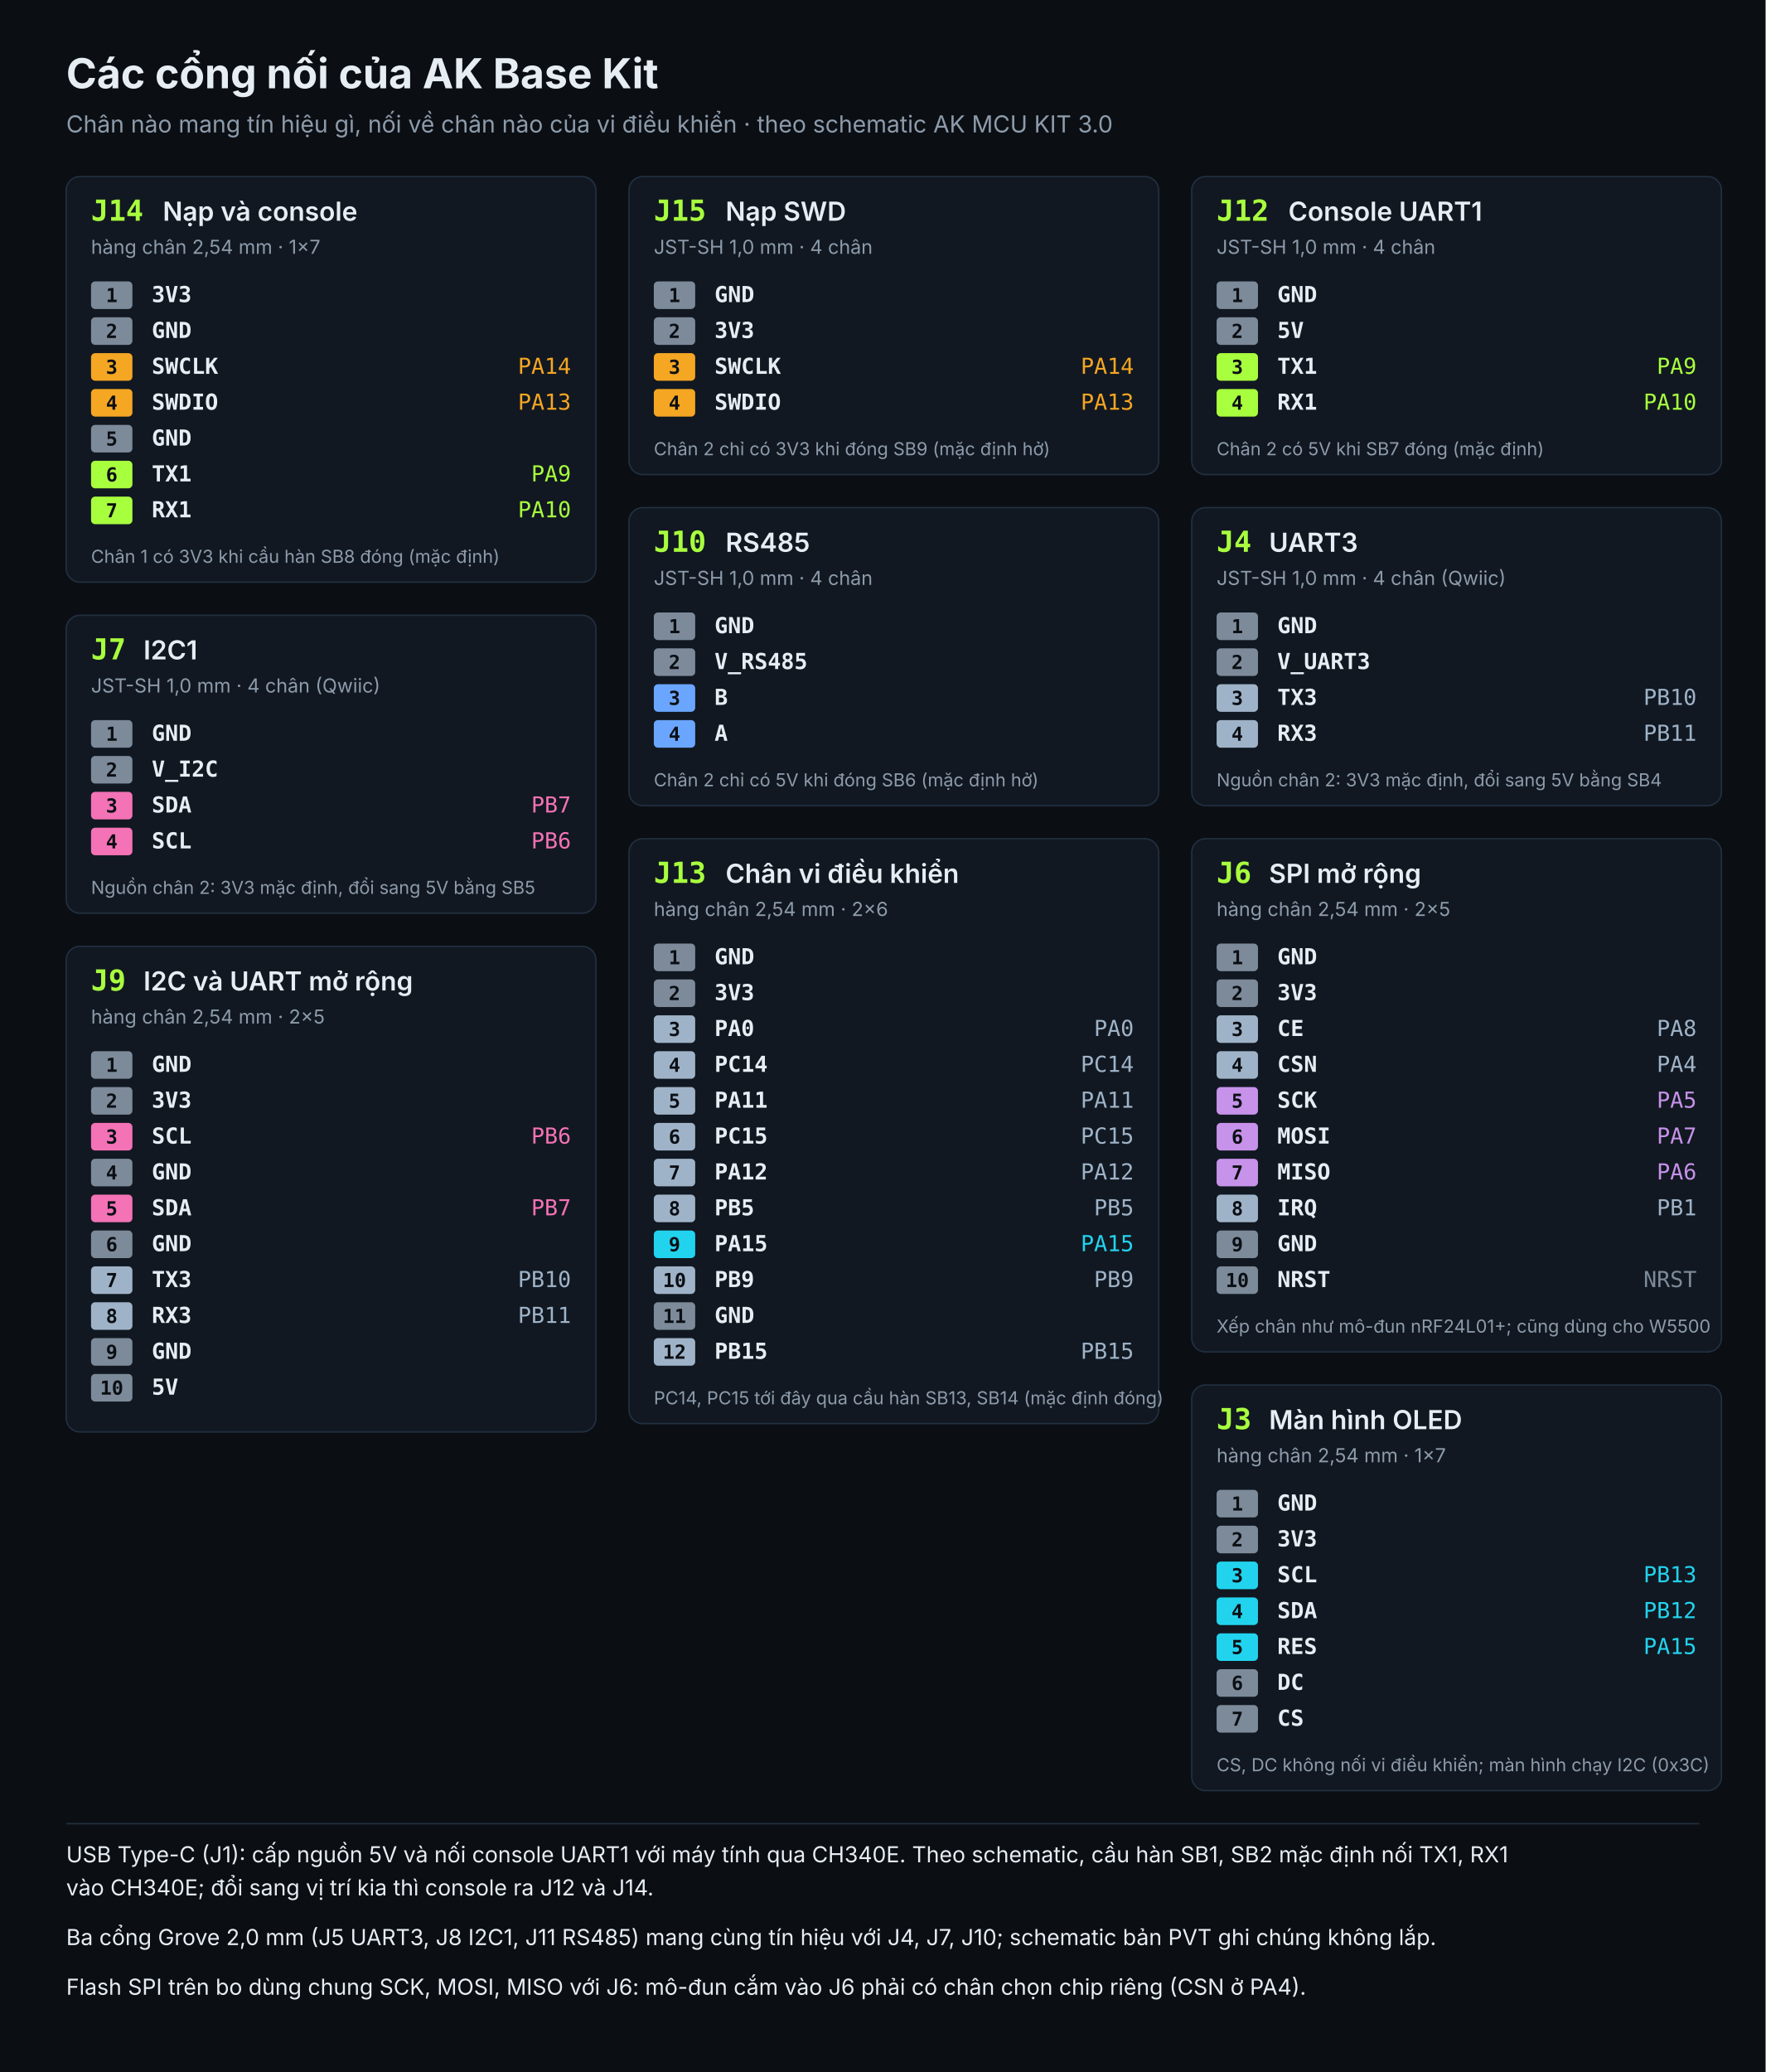
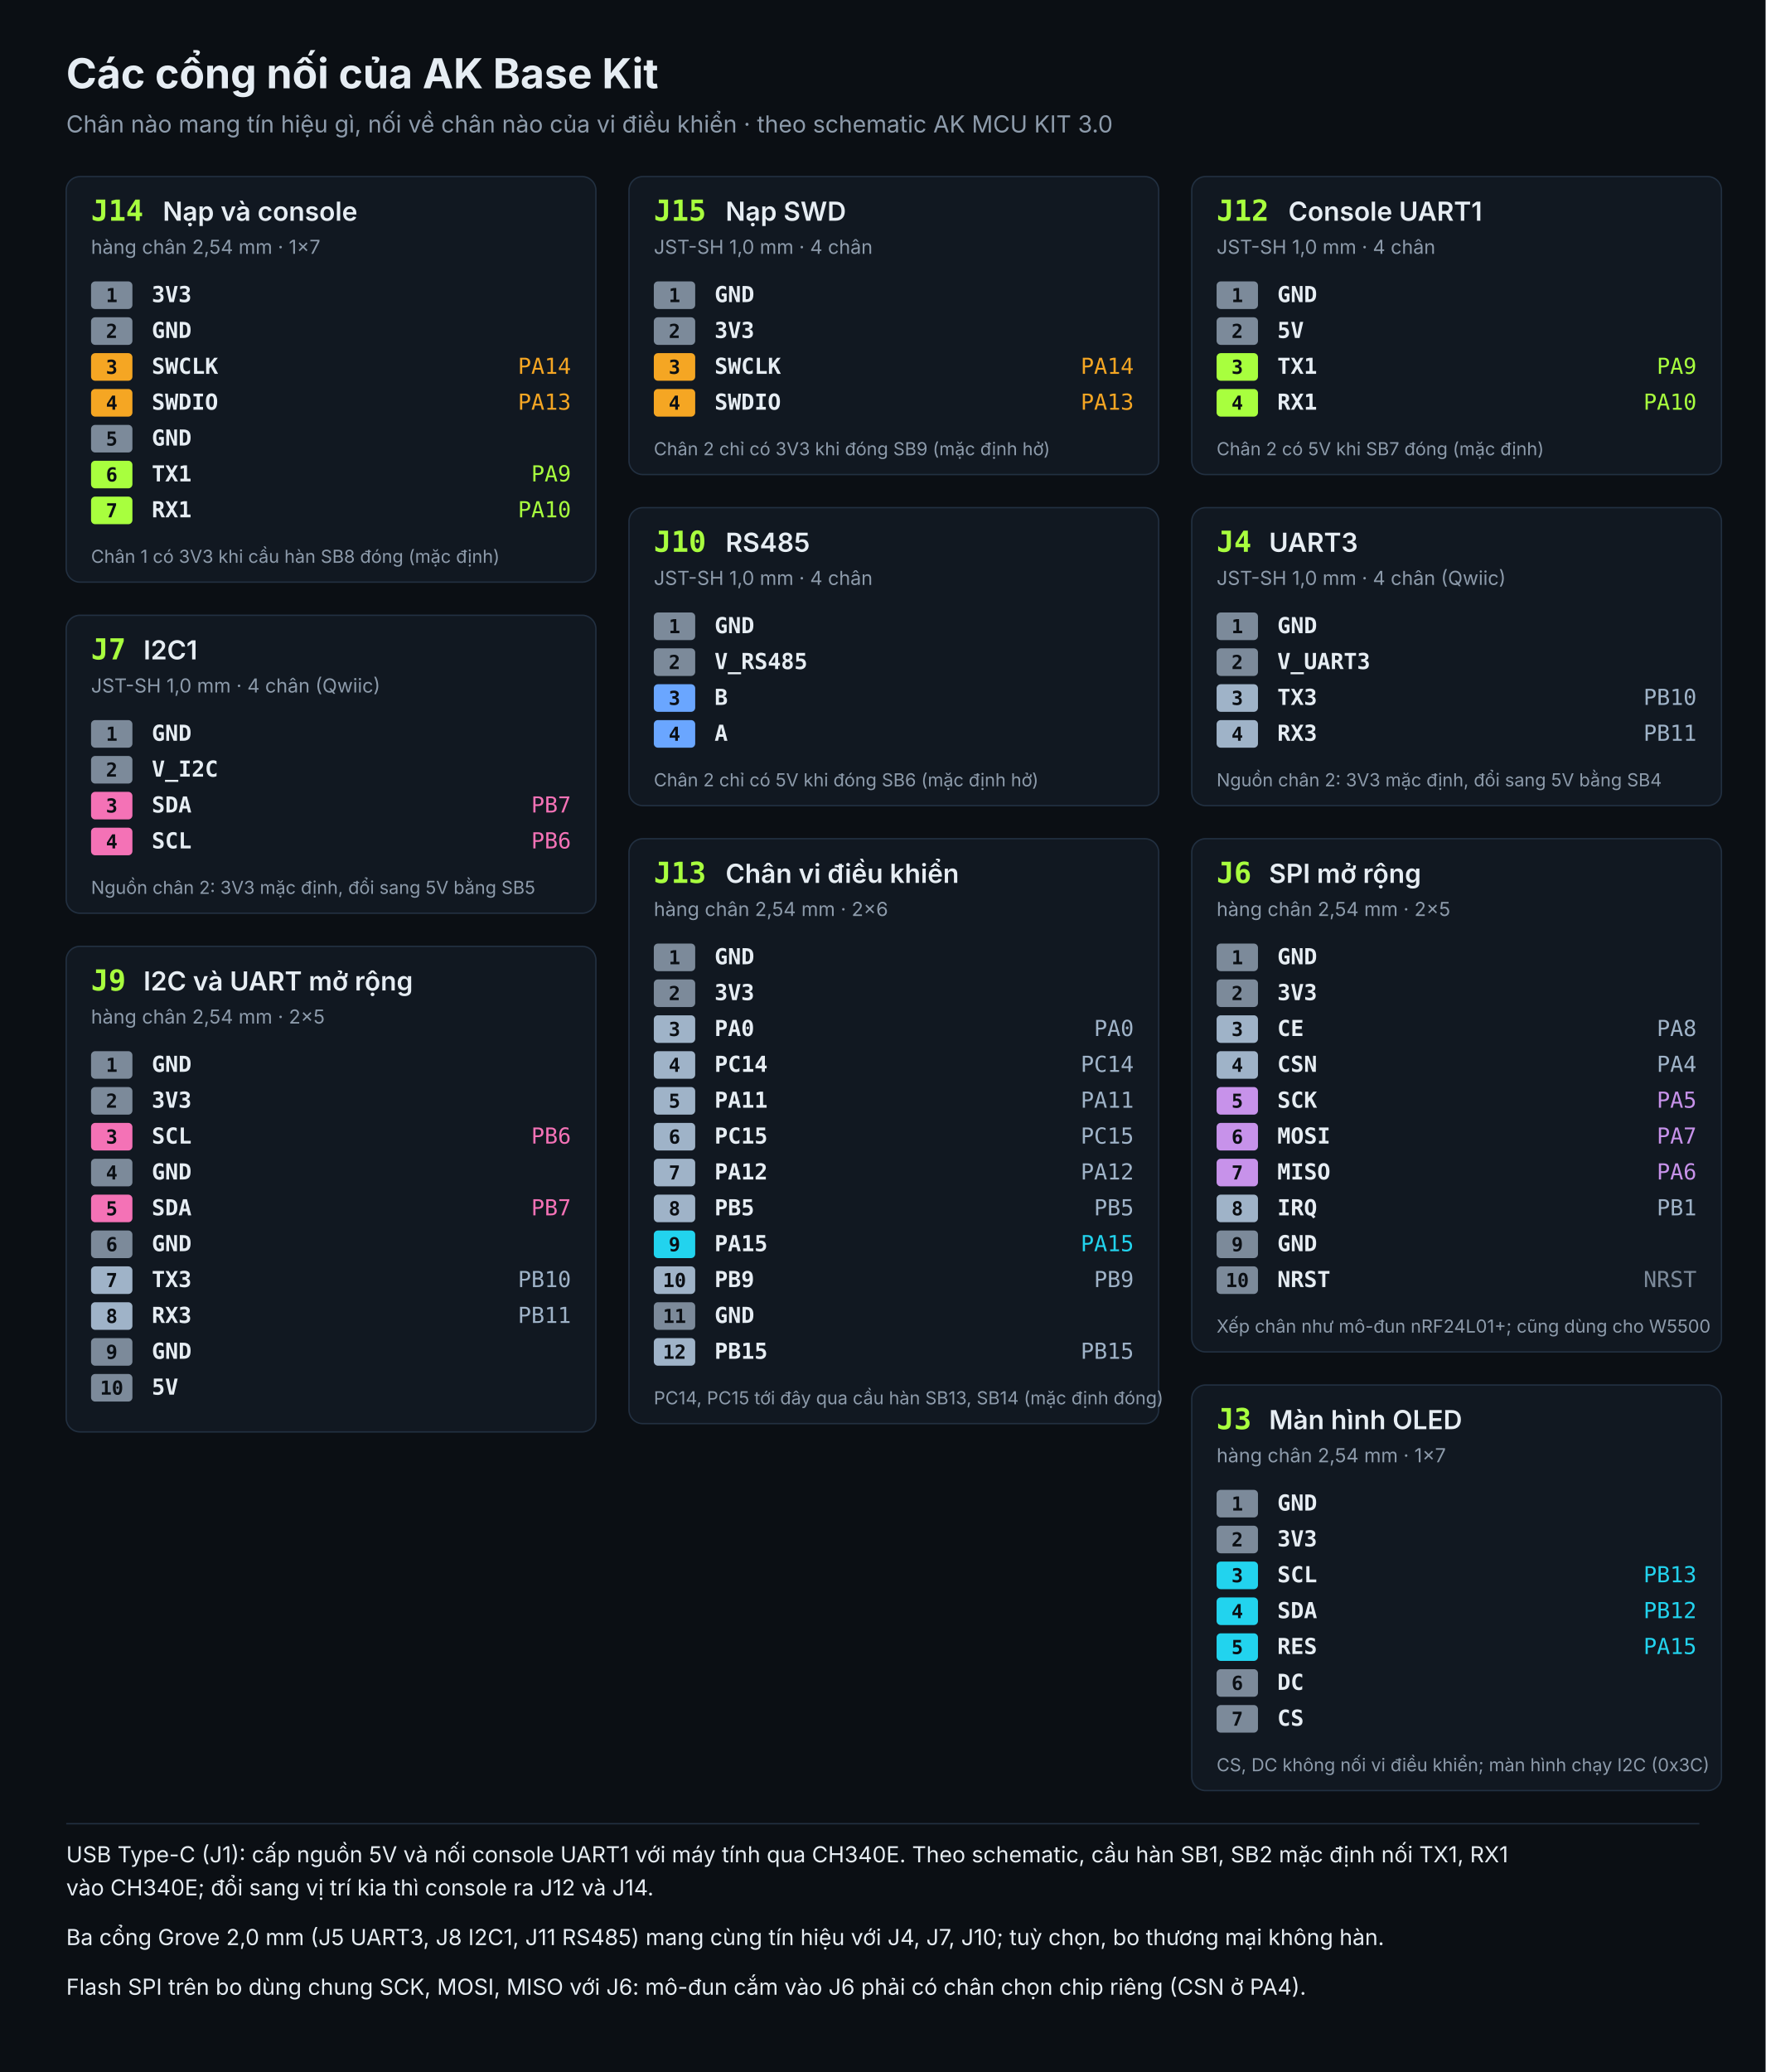
<svg xmlns="http://www.w3.org/2000/svg" viewBox="0 0 1280 1502" width="1280" height="1502" role="img" aria-labelledby="t d">
  <rect width="1280" height="1502" fill="#0b0f14" />
  <text x="48" y="64" fill="#e6edf3" font-family="system-ui, -apple-system, 'Segoe UI', sans-serif" font-size="30" font-weight="700">Các cổng nối của AK Base Kit</text>
  <text x="48" y="96" fill="#8d9bab" font-family="system-ui, -apple-system, 'Segoe UI', sans-serif" font-size="17">Chân nào mang tín hiệu gì, nối về chân nào của vi điều khiển · theo schematic AK MCU KIT 3.0</text>
  <rect x="48" y="128" width="384" height="294" rx="10" fill="#111821" stroke="#223041" />
  <text x="66" y="160" fill="#a8ff3e" font-family="ui-monospace, 'Cascadia Mono', Consolas, Menlo, monospace" font-size="21" font-weight="700">J14</text>
  <text x="118" y="160" fill="#e6edf3" font-family="system-ui, -apple-system, 'Segoe UI', sans-serif" font-size="19" font-weight="600">Nạp và console</text>
  <text x="66" y="184" fill="#8d9bab" font-family="system-ui, -apple-system, 'Segoe UI', sans-serif" font-size="14">hàng chân 2,54 mm · 1×7</text>
  <rect x="66" y="204" width="30" height="20" rx="3" fill="#7c8a9a" />
  <text x="81" y="219" text-anchor="middle" fill="#0b0f14" font-family="ui-monospace, 'Cascadia Mono', Consolas, Menlo, monospace" font-size="14" font-weight="700">1</text>
  <text x="110" y="219" fill="#e6edf3" font-family="ui-monospace, 'Cascadia Mono', Consolas, Menlo, monospace" font-size="16" font-weight="700">3V3</text>
  <rect x="66" y="230" width="30" height="20" rx="3" fill="#7c8a9a" />
  <text x="81" y="245" text-anchor="middle" fill="#0b0f14" font-family="ui-monospace, 'Cascadia Mono', Consolas, Menlo, monospace" font-size="14" font-weight="700">2</text>
  <text x="110" y="245" fill="#e6edf3" font-family="ui-monospace, 'Cascadia Mono', Consolas, Menlo, monospace" font-size="16" font-weight="700">GND</text>
  <rect x="66" y="256" width="30" height="20" rx="3" fill="#f5a623" />
  <text x="81" y="271" text-anchor="middle" fill="#0b0f14" font-family="ui-monospace, 'Cascadia Mono', Consolas, Menlo, monospace" font-size="14" font-weight="700">3</text>
  <text x="110" y="271" fill="#e6edf3" font-family="ui-monospace, 'Cascadia Mono', Consolas, Menlo, monospace" font-size="16" font-weight="700">SWCLK</text>
  <text x="414" y="271" text-anchor="end" fill="#f5a623" font-family="ui-monospace, 'Cascadia Mono', Consolas, Menlo, monospace" font-size="16">PA14</text>
  <rect x="66" y="282" width="30" height="20" rx="3" fill="#f5a623" />
  <text x="81" y="297" text-anchor="middle" fill="#0b0f14" font-family="ui-monospace, 'Cascadia Mono', Consolas, Menlo, monospace" font-size="14" font-weight="700">4</text>
  <text x="110" y="297" fill="#e6edf3" font-family="ui-monospace, 'Cascadia Mono', Consolas, Menlo, monospace" font-size="16" font-weight="700">SWDIO</text>
  <text x="414" y="297" text-anchor="end" fill="#f5a623" font-family="ui-monospace, 'Cascadia Mono', Consolas, Menlo, monospace" font-size="16">PA13</text>
  <rect x="66" y="308" width="30" height="20" rx="3" fill="#7c8a9a" />
  <text x="81" y="323" text-anchor="middle" fill="#0b0f14" font-family="ui-monospace, 'Cascadia Mono', Consolas, Menlo, monospace" font-size="14" font-weight="700">5</text>
  <text x="110" y="323" fill="#e6edf3" font-family="ui-monospace, 'Cascadia Mono', Consolas, Menlo, monospace" font-size="16" font-weight="700">GND</text>
  <rect x="66" y="334" width="30" height="20" rx="3" fill="#a8ff3e" />
  <text x="81" y="349" text-anchor="middle" fill="#0b0f14" font-family="ui-monospace, 'Cascadia Mono', Consolas, Menlo, monospace" font-size="14" font-weight="700">6</text>
  <text x="110" y="349" fill="#e6edf3" font-family="ui-monospace, 'Cascadia Mono', Consolas, Menlo, monospace" font-size="16" font-weight="700">TX1</text>
  <text x="414" y="349" text-anchor="end" fill="#a8ff3e" font-family="ui-monospace, 'Cascadia Mono', Consolas, Menlo, monospace" font-size="16">PA9</text>
  <rect x="66" y="360" width="30" height="20" rx="3" fill="#a8ff3e" />
  <text x="81" y="375" text-anchor="middle" fill="#0b0f14" font-family="ui-monospace, 'Cascadia Mono', Consolas, Menlo, monospace" font-size="14" font-weight="700">7</text>
  <text x="110" y="375" fill="#e6edf3" font-family="ui-monospace, 'Cascadia Mono', Consolas, Menlo, monospace" font-size="16" font-weight="700">RX1</text>
  <text x="414" y="375" text-anchor="end" fill="#a8ff3e" font-family="ui-monospace, 'Cascadia Mono', Consolas, Menlo, monospace" font-size="16">PA10</text>
  <text x="66" y="408" fill="#8d9bab" font-family="system-ui, -apple-system, 'Segoe UI', sans-serif" font-size="13">Chân 1 có 3V3 khi cầu hàn SB8 đóng (mặc định)</text>
  <rect x="456" y="128" width="384" height="216" rx="10" fill="#111821" stroke="#223041" />
  <text x="474" y="160" fill="#a8ff3e" font-family="ui-monospace, 'Cascadia Mono', Consolas, Menlo, monospace" font-size="21" font-weight="700">J15</text>
  <text x="526" y="160" fill="#e6edf3" font-family="system-ui, -apple-system, 'Segoe UI', sans-serif" font-size="19" font-weight="600">Nạp SWD</text>
  <text x="474" y="184" fill="#8d9bab" font-family="system-ui, -apple-system, 'Segoe UI', sans-serif" font-size="14">JST-SH 1,0 mm · 4 chân</text>
  <rect x="474" y="204" width="30" height="20" rx="3" fill="#7c8a9a" />
  <text x="489" y="219" text-anchor="middle" fill="#0b0f14" font-family="ui-monospace, 'Cascadia Mono', Consolas, Menlo, monospace" font-size="14" font-weight="700">1</text>
  <text x="518" y="219" fill="#e6edf3" font-family="ui-monospace, 'Cascadia Mono', Consolas, Menlo, monospace" font-size="16" font-weight="700">GND</text>
  <rect x="474" y="230" width="30" height="20" rx="3" fill="#7c8a9a" />
  <text x="489" y="245" text-anchor="middle" fill="#0b0f14" font-family="ui-monospace, 'Cascadia Mono', Consolas, Menlo, monospace" font-size="14" font-weight="700">2</text>
  <text x="518" y="245" fill="#e6edf3" font-family="ui-monospace, 'Cascadia Mono', Consolas, Menlo, monospace" font-size="16" font-weight="700">3V3</text>
  <rect x="474" y="256" width="30" height="20" rx="3" fill="#f5a623" />
  <text x="489" y="271" text-anchor="middle" fill="#0b0f14" font-family="ui-monospace, 'Cascadia Mono', Consolas, Menlo, monospace" font-size="14" font-weight="700">3</text>
  <text x="518" y="271" fill="#e6edf3" font-family="ui-monospace, 'Cascadia Mono', Consolas, Menlo, monospace" font-size="16" font-weight="700">SWCLK</text>
  <text x="822" y="271" text-anchor="end" fill="#f5a623" font-family="ui-monospace, 'Cascadia Mono', Consolas, Menlo, monospace" font-size="16">PA14</text>
  <rect x="474" y="282" width="30" height="20" rx="3" fill="#f5a623" />
  <text x="489" y="297" text-anchor="middle" fill="#0b0f14" font-family="ui-monospace, 'Cascadia Mono', Consolas, Menlo, monospace" font-size="14" font-weight="700">4</text>
  <text x="518" y="297" fill="#e6edf3" font-family="ui-monospace, 'Cascadia Mono', Consolas, Menlo, monospace" font-size="16" font-weight="700">SWDIO</text>
  <text x="822" y="297" text-anchor="end" fill="#f5a623" font-family="ui-monospace, 'Cascadia Mono', Consolas, Menlo, monospace" font-size="16">PA13</text>
  <text x="474" y="330" fill="#8d9bab" font-family="system-ui, -apple-system, 'Segoe UI', sans-serif" font-size="13">Chân 2 chỉ có 3V3 khi đóng SB9 (mặc định hở)</text>
  <rect x="864" y="128" width="384" height="216" rx="10" fill="#111821" stroke="#223041" />
  <text x="882" y="160" fill="#a8ff3e" font-family="ui-monospace, 'Cascadia Mono', Consolas, Menlo, monospace" font-size="21" font-weight="700">J12</text>
  <text x="934" y="160" fill="#e6edf3" font-family="system-ui, -apple-system, 'Segoe UI', sans-serif" font-size="19" font-weight="600">Console UART1</text>
  <text x="882" y="184" fill="#8d9bab" font-family="system-ui, -apple-system, 'Segoe UI', sans-serif" font-size="14">JST-SH 1,0 mm · 4 chân</text>
  <rect x="882" y="204" width="30" height="20" rx="3" fill="#7c8a9a" />
  <text x="897" y="219" text-anchor="middle" fill="#0b0f14" font-family="ui-monospace, 'Cascadia Mono', Consolas, Menlo, monospace" font-size="14" font-weight="700">1</text>
  <text x="926" y="219" fill="#e6edf3" font-family="ui-monospace, 'Cascadia Mono', Consolas, Menlo, monospace" font-size="16" font-weight="700">GND</text>
  <rect x="882" y="230" width="30" height="20" rx="3" fill="#7c8a9a" />
  <text x="897" y="245" text-anchor="middle" fill="#0b0f14" font-family="ui-monospace, 'Cascadia Mono', Consolas, Menlo, monospace" font-size="14" font-weight="700">2</text>
  <text x="926" y="245" fill="#e6edf3" font-family="ui-monospace, 'Cascadia Mono', Consolas, Menlo, monospace" font-size="16" font-weight="700">5V</text>
  <rect x="882" y="256" width="30" height="20" rx="3" fill="#a8ff3e" />
  <text x="897" y="271" text-anchor="middle" fill="#0b0f14" font-family="ui-monospace, 'Cascadia Mono', Consolas, Menlo, monospace" font-size="14" font-weight="700">3</text>
  <text x="926" y="271" fill="#e6edf3" font-family="ui-monospace, 'Cascadia Mono', Consolas, Menlo, monospace" font-size="16" font-weight="700">TX1</text>
  <text x="1230" y="271" text-anchor="end" fill="#a8ff3e" font-family="ui-monospace, 'Cascadia Mono', Consolas, Menlo, monospace" font-size="16">PA9</text>
  <rect x="882" y="282" width="30" height="20" rx="3" fill="#a8ff3e" />
  <text x="897" y="297" text-anchor="middle" fill="#0b0f14" font-family="ui-monospace, 'Cascadia Mono', Consolas, Menlo, monospace" font-size="14" font-weight="700">4</text>
  <text x="926" y="297" fill="#e6edf3" font-family="ui-monospace, 'Cascadia Mono', Consolas, Menlo, monospace" font-size="16" font-weight="700">RX1</text>
  <text x="1230" y="297" text-anchor="end" fill="#a8ff3e" font-family="ui-monospace, 'Cascadia Mono', Consolas, Menlo, monospace" font-size="16">PA10</text>
  <text x="882" y="330" fill="#8d9bab" font-family="system-ui, -apple-system, 'Segoe UI', sans-serif" font-size="13">Chân 2 có 5V khi SB7 đóng (mặc định)</text>
  <rect x="456" y="368" width="384" height="216" rx="10" fill="#111821" stroke="#223041" />
  <text x="474" y="400" fill="#a8ff3e" font-family="ui-monospace, 'Cascadia Mono', Consolas, Menlo, monospace" font-size="21" font-weight="700">J10</text>
  <text x="526" y="400" fill="#e6edf3" font-family="system-ui, -apple-system, 'Segoe UI', sans-serif" font-size="19" font-weight="600">RS485</text>
  <text x="474" y="424" fill="#8d9bab" font-family="system-ui, -apple-system, 'Segoe UI', sans-serif" font-size="14">JST-SH 1,0 mm · 4 chân</text>
  <rect x="474" y="444" width="30" height="20" rx="3" fill="#7c8a9a" />
  <text x="489" y="459" text-anchor="middle" fill="#0b0f14" font-family="ui-monospace, 'Cascadia Mono', Consolas, Menlo, monospace" font-size="14" font-weight="700">1</text>
  <text x="518" y="459" fill="#e6edf3" font-family="ui-monospace, 'Cascadia Mono', Consolas, Menlo, monospace" font-size="16" font-weight="700">GND</text>
  <rect x="474" y="470" width="30" height="20" rx="3" fill="#7c8a9a" />
  <text x="489" y="485" text-anchor="middle" fill="#0b0f14" font-family="ui-monospace, 'Cascadia Mono', Consolas, Menlo, monospace" font-size="14" font-weight="700">2</text>
  <text x="518" y="485" fill="#e6edf3" font-family="ui-monospace, 'Cascadia Mono', Consolas, Menlo, monospace" font-size="16" font-weight="700">V_RS485</text>
  <rect x="474" y="496" width="30" height="20" rx="3" fill="#6aa6ff" />
  <text x="489" y="511" text-anchor="middle" fill="#0b0f14" font-family="ui-monospace, 'Cascadia Mono', Consolas, Menlo, monospace" font-size="14" font-weight="700">3</text>
  <text x="518" y="511" fill="#e6edf3" font-family="ui-monospace, 'Cascadia Mono', Consolas, Menlo, monospace" font-size="16" font-weight="700">B</text>
  <rect x="474" y="522" width="30" height="20" rx="3" fill="#6aa6ff" />
  <text x="489" y="537" text-anchor="middle" fill="#0b0f14" font-family="ui-monospace, 'Cascadia Mono', Consolas, Menlo, monospace" font-size="14" font-weight="700">4</text>
  <text x="518" y="537" fill="#e6edf3" font-family="ui-monospace, 'Cascadia Mono', Consolas, Menlo, monospace" font-size="16" font-weight="700">A</text>
  <text x="474" y="570" fill="#8d9bab" font-family="system-ui, -apple-system, 'Segoe UI', sans-serif" font-size="13">Chân 2 chỉ có 5V khi đóng SB6 (mặc định hở)</text>
  <rect x="864" y="368" width="384" height="216" rx="10" fill="#111821" stroke="#223041" />
  <text x="882" y="400" fill="#a8ff3e" font-family="ui-monospace, 'Cascadia Mono', Consolas, Menlo, monospace" font-size="21" font-weight="700">J4</text>
  <text x="920" y="400" fill="#e6edf3" font-family="system-ui, -apple-system, 'Segoe UI', sans-serif" font-size="19" font-weight="600">UART3</text>
  <text x="882" y="424" fill="#8d9bab" font-family="system-ui, -apple-system, 'Segoe UI', sans-serif" font-size="14">JST-SH 1,0 mm · 4 chân (Qwiic)</text>
  <rect x="882" y="444" width="30" height="20" rx="3" fill="#7c8a9a" />
  <text x="897" y="459" text-anchor="middle" fill="#0b0f14" font-family="ui-monospace, 'Cascadia Mono', Consolas, Menlo, monospace" font-size="14" font-weight="700">1</text>
  <text x="926" y="459" fill="#e6edf3" font-family="ui-monospace, 'Cascadia Mono', Consolas, Menlo, monospace" font-size="16" font-weight="700">GND</text>
  <rect x="882" y="470" width="30" height="20" rx="3" fill="#7c8a9a" />
  <text x="897" y="485" text-anchor="middle" fill="#0b0f14" font-family="ui-monospace, 'Cascadia Mono', Consolas, Menlo, monospace" font-size="14" font-weight="700">2</text>
  <text x="926" y="485" fill="#e6edf3" font-family="ui-monospace, 'Cascadia Mono', Consolas, Menlo, monospace" font-size="16" font-weight="700">V_UART3</text>
  <rect x="882" y="496" width="30" height="20" rx="3" fill="#9fb3c8" />
  <text x="897" y="511" text-anchor="middle" fill="#0b0f14" font-family="ui-monospace, 'Cascadia Mono', Consolas, Menlo, monospace" font-size="14" font-weight="700">3</text>
  <text x="926" y="511" fill="#e6edf3" font-family="ui-monospace, 'Cascadia Mono', Consolas, Menlo, monospace" font-size="16" font-weight="700">TX3</text>
  <text x="1230" y="511" text-anchor="end" fill="#9fb3c8" font-family="ui-monospace, 'Cascadia Mono', Consolas, Menlo, monospace" font-size="16">PB10</text>
  <rect x="882" y="522" width="30" height="20" rx="3" fill="#9fb3c8" />
  <text x="897" y="537" text-anchor="middle" fill="#0b0f14" font-family="ui-monospace, 'Cascadia Mono', Consolas, Menlo, monospace" font-size="14" font-weight="700">4</text>
  <text x="926" y="537" fill="#e6edf3" font-family="ui-monospace, 'Cascadia Mono', Consolas, Menlo, monospace" font-size="16" font-weight="700">RX3</text>
  <text x="1230" y="537" text-anchor="end" fill="#9fb3c8" font-family="ui-monospace, 'Cascadia Mono', Consolas, Menlo, monospace" font-size="16">PB11</text>
  <text x="882" y="570" fill="#8d9bab" font-family="system-ui, -apple-system, 'Segoe UI', sans-serif" font-size="13">Nguồn chân 2: 3V3 mặc định, đổi sang 5V bằng SB4</text>
  <rect x="48" y="446" width="384" height="216" rx="10" fill="#111821" stroke="#223041" />
  <text x="66" y="478" fill="#a8ff3e" font-family="ui-monospace, 'Cascadia Mono', Consolas, Menlo, monospace" font-size="21" font-weight="700">J7</text>
  <text x="104" y="478" fill="#e6edf3" font-family="system-ui, -apple-system, 'Segoe UI', sans-serif" font-size="19" font-weight="600">I2C1</text>
  <text x="66" y="502" fill="#8d9bab" font-family="system-ui, -apple-system, 'Segoe UI', sans-serif" font-size="14">JST-SH 1,0 mm · 4 chân (Qwiic)</text>
  <rect x="66" y="522" width="30" height="20" rx="3" fill="#7c8a9a" />
  <text x="81" y="537" text-anchor="middle" fill="#0b0f14" font-family="ui-monospace, 'Cascadia Mono', Consolas, Menlo, monospace" font-size="14" font-weight="700">1</text>
  <text x="110" y="537" fill="#e6edf3" font-family="ui-monospace, 'Cascadia Mono', Consolas, Menlo, monospace" font-size="16" font-weight="700">GND</text>
  <rect x="66" y="548" width="30" height="20" rx="3" fill="#7c8a9a" />
  <text x="81" y="563" text-anchor="middle" fill="#0b0f14" font-family="ui-monospace, 'Cascadia Mono', Consolas, Menlo, monospace" font-size="14" font-weight="700">2</text>
  <text x="110" y="563" fill="#e6edf3" font-family="ui-monospace, 'Cascadia Mono', Consolas, Menlo, monospace" font-size="16" font-weight="700">V_I2C</text>
  <rect x="66" y="574" width="30" height="20" rx="3" fill="#f472b6" />
  <text x="81" y="589" text-anchor="middle" fill="#0b0f14" font-family="ui-monospace, 'Cascadia Mono', Consolas, Menlo, monospace" font-size="14" font-weight="700">3</text>
  <text x="110" y="589" fill="#e6edf3" font-family="ui-monospace, 'Cascadia Mono', Consolas, Menlo, monospace" font-size="16" font-weight="700">SDA</text>
  <text x="414" y="589" text-anchor="end" fill="#f472b6" font-family="ui-monospace, 'Cascadia Mono', Consolas, Menlo, monospace" font-size="16">PB7</text>
  <rect x="66" y="600" width="30" height="20" rx="3" fill="#f472b6" />
  <text x="81" y="615" text-anchor="middle" fill="#0b0f14" font-family="ui-monospace, 'Cascadia Mono', Consolas, Menlo, monospace" font-size="14" font-weight="700">4</text>
  <text x="110" y="615" fill="#e6edf3" font-family="ui-monospace, 'Cascadia Mono', Consolas, Menlo, monospace" font-size="16" font-weight="700">SCL</text>
  <text x="414" y="615" text-anchor="end" fill="#f472b6" font-family="ui-monospace, 'Cascadia Mono', Consolas, Menlo, monospace" font-size="16">PB6</text>
  <text x="66" y="648" fill="#8d9bab" font-family="system-ui, -apple-system, 'Segoe UI', sans-serif" font-size="13">Nguồn chân 2: 3V3 mặc định, đổi sang 5V bằng SB5</text>
  <rect x="456" y="608" width="384" height="424" rx="10" fill="#111821" stroke="#223041" />
  <text x="474" y="640" fill="#a8ff3e" font-family="ui-monospace, 'Cascadia Mono', Consolas, Menlo, monospace" font-size="21" font-weight="700">J13</text>
  <text x="526" y="640" fill="#e6edf3" font-family="system-ui, -apple-system, 'Segoe UI', sans-serif" font-size="19" font-weight="600">Chân vi điều khiển</text>
  <text x="474" y="664" fill="#8d9bab" font-family="system-ui, -apple-system, 'Segoe UI', sans-serif" font-size="14">hàng chân 2,54 mm · 2×6</text>
  <rect x="474" y="684" width="30" height="20" rx="3" fill="#7c8a9a" />
  <text x="489" y="699" text-anchor="middle" fill="#0b0f14" font-family="ui-monospace, 'Cascadia Mono', Consolas, Menlo, monospace" font-size="14" font-weight="700">1</text>
  <text x="518" y="699" fill="#e6edf3" font-family="ui-monospace, 'Cascadia Mono', Consolas, Menlo, monospace" font-size="16" font-weight="700">GND</text>
  <rect x="474" y="710" width="30" height="20" rx="3" fill="#7c8a9a" />
  <text x="489" y="725" text-anchor="middle" fill="#0b0f14" font-family="ui-monospace, 'Cascadia Mono', Consolas, Menlo, monospace" font-size="14" font-weight="700">2</text>
  <text x="518" y="725" fill="#e6edf3" font-family="ui-monospace, 'Cascadia Mono', Consolas, Menlo, monospace" font-size="16" font-weight="700">3V3</text>
  <rect x="474" y="736" width="30" height="20" rx="3" fill="#9fb3c8" />
  <text x="489" y="751" text-anchor="middle" fill="#0b0f14" font-family="ui-monospace, 'Cascadia Mono', Consolas, Menlo, monospace" font-size="14" font-weight="700">3</text>
  <text x="518" y="751" fill="#e6edf3" font-family="ui-monospace, 'Cascadia Mono', Consolas, Menlo, monospace" font-size="16" font-weight="700">PA0</text>
  <text x="822" y="751" text-anchor="end" fill="#9fb3c8" font-family="ui-monospace, 'Cascadia Mono', Consolas, Menlo, monospace" font-size="16">PA0</text>
  <rect x="474" y="762" width="30" height="20" rx="3" fill="#9fb3c8" />
  <text x="489" y="777" text-anchor="middle" fill="#0b0f14" font-family="ui-monospace, 'Cascadia Mono', Consolas, Menlo, monospace" font-size="14" font-weight="700">4</text>
  <text x="518" y="777" fill="#e6edf3" font-family="ui-monospace, 'Cascadia Mono', Consolas, Menlo, monospace" font-size="16" font-weight="700">PC14</text>
  <text x="822" y="777" text-anchor="end" fill="#9fb3c8" font-family="ui-monospace, 'Cascadia Mono', Consolas, Menlo, monospace" font-size="16">PC14</text>
  <rect x="474" y="788" width="30" height="20" rx="3" fill="#9fb3c8" />
  <text x="489" y="803" text-anchor="middle" fill="#0b0f14" font-family="ui-monospace, 'Cascadia Mono', Consolas, Menlo, monospace" font-size="14" font-weight="700">5</text>
  <text x="518" y="803" fill="#e6edf3" font-family="ui-monospace, 'Cascadia Mono', Consolas, Menlo, monospace" font-size="16" font-weight="700">PA11</text>
  <text x="822" y="803" text-anchor="end" fill="#9fb3c8" font-family="ui-monospace, 'Cascadia Mono', Consolas, Menlo, monospace" font-size="16">PA11</text>
  <rect x="474" y="814" width="30" height="20" rx="3" fill="#9fb3c8" />
  <text x="489" y="829" text-anchor="middle" fill="#0b0f14" font-family="ui-monospace, 'Cascadia Mono', Consolas, Menlo, monospace" font-size="14" font-weight="700">6</text>
  <text x="518" y="829" fill="#e6edf3" font-family="ui-monospace, 'Cascadia Mono', Consolas, Menlo, monospace" font-size="16" font-weight="700">PC15</text>
  <text x="822" y="829" text-anchor="end" fill="#9fb3c8" font-family="ui-monospace, 'Cascadia Mono', Consolas, Menlo, monospace" font-size="16">PC15</text>
  <rect x="474" y="840" width="30" height="20" rx="3" fill="#9fb3c8" />
  <text x="489" y="855" text-anchor="middle" fill="#0b0f14" font-family="ui-monospace, 'Cascadia Mono', Consolas, Menlo, monospace" font-size="14" font-weight="700">7</text>
  <text x="518" y="855" fill="#e6edf3" font-family="ui-monospace, 'Cascadia Mono', Consolas, Menlo, monospace" font-size="16" font-weight="700">PA12</text>
  <text x="822" y="855" text-anchor="end" fill="#9fb3c8" font-family="ui-monospace, 'Cascadia Mono', Consolas, Menlo, monospace" font-size="16">PA12</text>
  <rect x="474" y="866" width="30" height="20" rx="3" fill="#9fb3c8" />
  <text x="489" y="881" text-anchor="middle" fill="#0b0f14" font-family="ui-monospace, 'Cascadia Mono', Consolas, Menlo, monospace" font-size="14" font-weight="700">8</text>
  <text x="518" y="881" fill="#e6edf3" font-family="ui-monospace, 'Cascadia Mono', Consolas, Menlo, monospace" font-size="16" font-weight="700">PB5</text>
  <text x="822" y="881" text-anchor="end" fill="#9fb3c8" font-family="ui-monospace, 'Cascadia Mono', Consolas, Menlo, monospace" font-size="16">PB5</text>
  <rect x="474" y="892" width="30" height="20" rx="3" fill="#22d3ee" />
  <text x="489" y="907" text-anchor="middle" fill="#0b0f14" font-family="ui-monospace, 'Cascadia Mono', Consolas, Menlo, monospace" font-size="14" font-weight="700">9</text>
  <text x="518" y="907" fill="#e6edf3" font-family="ui-monospace, 'Cascadia Mono', Consolas, Menlo, monospace" font-size="16" font-weight="700">PA15</text>
  <text x="822" y="907" text-anchor="end" fill="#22d3ee" font-family="ui-monospace, 'Cascadia Mono', Consolas, Menlo, monospace" font-size="16">PA15</text>
  <rect x="474" y="918" width="30" height="20" rx="3" fill="#9fb3c8" />
  <text x="489" y="933" text-anchor="middle" fill="#0b0f14" font-family="ui-monospace, 'Cascadia Mono', Consolas, Menlo, monospace" font-size="14" font-weight="700">10</text>
  <text x="518" y="933" fill="#e6edf3" font-family="ui-monospace, 'Cascadia Mono', Consolas, Menlo, monospace" font-size="16" font-weight="700">PB9</text>
  <text x="822" y="933" text-anchor="end" fill="#9fb3c8" font-family="ui-monospace, 'Cascadia Mono', Consolas, Menlo, monospace" font-size="16">PB9</text>
  <rect x="474" y="944" width="30" height="20" rx="3" fill="#7c8a9a" />
  <text x="489" y="959" text-anchor="middle" fill="#0b0f14" font-family="ui-monospace, 'Cascadia Mono', Consolas, Menlo, monospace" font-size="14" font-weight="700">11</text>
  <text x="518" y="959" fill="#e6edf3" font-family="ui-monospace, 'Cascadia Mono', Consolas, Menlo, monospace" font-size="16" font-weight="700">GND</text>
  <rect x="474" y="970" width="30" height="20" rx="3" fill="#9fb3c8" />
  <text x="489" y="985" text-anchor="middle" fill="#0b0f14" font-family="ui-monospace, 'Cascadia Mono', Consolas, Menlo, monospace" font-size="14" font-weight="700">12</text>
  <text x="518" y="985" fill="#e6edf3" font-family="ui-monospace, 'Cascadia Mono', Consolas, Menlo, monospace" font-size="16" font-weight="700">PB15</text>
  <text x="822" y="985" text-anchor="end" fill="#9fb3c8" font-family="ui-monospace, 'Cascadia Mono', Consolas, Menlo, monospace" font-size="16">PB15</text>
  <text x="474" y="1018" fill="#8d9bab" font-family="system-ui, -apple-system, 'Segoe UI', sans-serif" font-size="13">PC14, PC15 tới đây qua cầu hàn SB13, SB14 (mặc định đóng)</text>
  <rect x="864" y="608" width="384" height="372" rx="10" fill="#111821" stroke="#223041" />
  <text x="882" y="640" fill="#a8ff3e" font-family="ui-monospace, 'Cascadia Mono', Consolas, Menlo, monospace" font-size="21" font-weight="700">J6</text>
  <text x="920" y="640" fill="#e6edf3" font-family="system-ui, -apple-system, 'Segoe UI', sans-serif" font-size="19" font-weight="600">SPI mở rộng</text>
  <text x="882" y="664" fill="#8d9bab" font-family="system-ui, -apple-system, 'Segoe UI', sans-serif" font-size="14">hàng chân 2,54 mm · 2×5</text>
  <rect x="882" y="684" width="30" height="20" rx="3" fill="#7c8a9a" />
  <text x="897" y="699" text-anchor="middle" fill="#0b0f14" font-family="ui-monospace, 'Cascadia Mono', Consolas, Menlo, monospace" font-size="14" font-weight="700">1</text>
  <text x="926" y="699" fill="#e6edf3" font-family="ui-monospace, 'Cascadia Mono', Consolas, Menlo, monospace" font-size="16" font-weight="700">GND</text>
  <rect x="882" y="710" width="30" height="20" rx="3" fill="#7c8a9a" />
  <text x="897" y="725" text-anchor="middle" fill="#0b0f14" font-family="ui-monospace, 'Cascadia Mono', Consolas, Menlo, monospace" font-size="14" font-weight="700">2</text>
  <text x="926" y="725" fill="#e6edf3" font-family="ui-monospace, 'Cascadia Mono', Consolas, Menlo, monospace" font-size="16" font-weight="700">3V3</text>
  <rect x="882" y="736" width="30" height="20" rx="3" fill="#9fb3c8" />
  <text x="897" y="751" text-anchor="middle" fill="#0b0f14" font-family="ui-monospace, 'Cascadia Mono', Consolas, Menlo, monospace" font-size="14" font-weight="700">3</text>
  <text x="926" y="751" fill="#e6edf3" font-family="ui-monospace, 'Cascadia Mono', Consolas, Menlo, monospace" font-size="16" font-weight="700">CE</text>
  <text x="1230" y="751" text-anchor="end" fill="#9fb3c8" font-family="ui-monospace, 'Cascadia Mono', Consolas, Menlo, monospace" font-size="16">PA8</text>
  <rect x="882" y="762" width="30" height="20" rx="3" fill="#9fb3c8" />
  <text x="897" y="777" text-anchor="middle" fill="#0b0f14" font-family="ui-monospace, 'Cascadia Mono', Consolas, Menlo, monospace" font-size="14" font-weight="700">4</text>
  <text x="926" y="777" fill="#e6edf3" font-family="ui-monospace, 'Cascadia Mono', Consolas, Menlo, monospace" font-size="16" font-weight="700">CSN</text>
  <text x="1230" y="777" text-anchor="end" fill="#9fb3c8" font-family="ui-monospace, 'Cascadia Mono', Consolas, Menlo, monospace" font-size="16">PA4</text>
  <rect x="882" y="788" width="30" height="20" rx="3" fill="#c792ea" />
  <text x="897" y="803" text-anchor="middle" fill="#0b0f14" font-family="ui-monospace, 'Cascadia Mono', Consolas, Menlo, monospace" font-size="14" font-weight="700">5</text>
  <text x="926" y="803" fill="#e6edf3" font-family="ui-monospace, 'Cascadia Mono', Consolas, Menlo, monospace" font-size="16" font-weight="700">SCK</text>
  <text x="1230" y="803" text-anchor="end" fill="#c792ea" font-family="ui-monospace, 'Cascadia Mono', Consolas, Menlo, monospace" font-size="16">PA5</text>
  <rect x="882" y="814" width="30" height="20" rx="3" fill="#c792ea" />
  <text x="897" y="829" text-anchor="middle" fill="#0b0f14" font-family="ui-monospace, 'Cascadia Mono', Consolas, Menlo, monospace" font-size="14" font-weight="700">6</text>
  <text x="926" y="829" fill="#e6edf3" font-family="ui-monospace, 'Cascadia Mono', Consolas, Menlo, monospace" font-size="16" font-weight="700">MOSI</text>
  <text x="1230" y="829" text-anchor="end" fill="#c792ea" font-family="ui-monospace, 'Cascadia Mono', Consolas, Menlo, monospace" font-size="16">PA7</text>
  <rect x="882" y="840" width="30" height="20" rx="3" fill="#c792ea" />
  <text x="897" y="855" text-anchor="middle" fill="#0b0f14" font-family="ui-monospace, 'Cascadia Mono', Consolas, Menlo, monospace" font-size="14" font-weight="700">7</text>
  <text x="926" y="855" fill="#e6edf3" font-family="ui-monospace, 'Cascadia Mono', Consolas, Menlo, monospace" font-size="16" font-weight="700">MISO</text>
  <text x="1230" y="855" text-anchor="end" fill="#c792ea" font-family="ui-monospace, 'Cascadia Mono', Consolas, Menlo, monospace" font-size="16">PA6</text>
  <rect x="882" y="866" width="30" height="20" rx="3" fill="#9fb3c8" />
  <text x="897" y="881" text-anchor="middle" fill="#0b0f14" font-family="ui-monospace, 'Cascadia Mono', Consolas, Menlo, monospace" font-size="14" font-weight="700">8</text>
  <text x="926" y="881" fill="#e6edf3" font-family="ui-monospace, 'Cascadia Mono', Consolas, Menlo, monospace" font-size="16" font-weight="700">IRQ</text>
  <text x="1230" y="881" text-anchor="end" fill="#9fb3c8" font-family="ui-monospace, 'Cascadia Mono', Consolas, Menlo, monospace" font-size="16">PB1</text>
  <rect x="882" y="892" width="30" height="20" rx="3" fill="#7c8a9a" />
  <text x="897" y="907" text-anchor="middle" fill="#0b0f14" font-family="ui-monospace, 'Cascadia Mono', Consolas, Menlo, monospace" font-size="14" font-weight="700">9</text>
  <text x="926" y="907" fill="#e6edf3" font-family="ui-monospace, 'Cascadia Mono', Consolas, Menlo, monospace" font-size="16" font-weight="700">GND</text>
  <rect x="882" y="918" width="30" height="20" rx="3" fill="#7c8a9a" />
  <text x="897" y="933" text-anchor="middle" fill="#0b0f14" font-family="ui-monospace, 'Cascadia Mono', Consolas, Menlo, monospace" font-size="14" font-weight="700">10</text>
  <text x="926" y="933" fill="#e6edf3" font-family="ui-monospace, 'Cascadia Mono', Consolas, Menlo, monospace" font-size="16" font-weight="700">NRST</text>
  <text x="1230" y="933" text-anchor="end" fill="#7c8a9a" font-family="ui-monospace, 'Cascadia Mono', Consolas, Menlo, monospace" font-size="16">NRST</text>
  <text x="882" y="966" fill="#8d9bab" font-family="system-ui, -apple-system, 'Segoe UI', sans-serif" font-size="13">Xếp chân như mô-đun nRF24L01+; cũng dùng cho W5500</text>
  <rect x="48" y="686" width="384" height="352" rx="10" fill="#111821" stroke="#223041" />
  <text x="66" y="718" fill="#a8ff3e" font-family="ui-monospace, 'Cascadia Mono', Consolas, Menlo, monospace" font-size="21" font-weight="700">J9</text>
  <text x="104" y="718" fill="#e6edf3" font-family="system-ui, -apple-system, 'Segoe UI', sans-serif" font-size="19" font-weight="600">I2C và UART mở rộng</text>
  <text x="66" y="742" fill="#8d9bab" font-family="system-ui, -apple-system, 'Segoe UI', sans-serif" font-size="14">hàng chân 2,54 mm · 2×5</text>
  <rect x="66" y="762" width="30" height="20" rx="3" fill="#7c8a9a" />
  <text x="81" y="777" text-anchor="middle" fill="#0b0f14" font-family="ui-monospace, 'Cascadia Mono', Consolas, Menlo, monospace" font-size="14" font-weight="700">1</text>
  <text x="110" y="777" fill="#e6edf3" font-family="ui-monospace, 'Cascadia Mono', Consolas, Menlo, monospace" font-size="16" font-weight="700">GND</text>
  <rect x="66" y="788" width="30" height="20" rx="3" fill="#7c8a9a" />
  <text x="81" y="803" text-anchor="middle" fill="#0b0f14" font-family="ui-monospace, 'Cascadia Mono', Consolas, Menlo, monospace" font-size="14" font-weight="700">2</text>
  <text x="110" y="803" fill="#e6edf3" font-family="ui-monospace, 'Cascadia Mono', Consolas, Menlo, monospace" font-size="16" font-weight="700">3V3</text>
  <rect x="66" y="814" width="30" height="20" rx="3" fill="#f472b6" />
  <text x="81" y="829" text-anchor="middle" fill="#0b0f14" font-family="ui-monospace, 'Cascadia Mono', Consolas, Menlo, monospace" font-size="14" font-weight="700">3</text>
  <text x="110" y="829" fill="#e6edf3" font-family="ui-monospace, 'Cascadia Mono', Consolas, Menlo, monospace" font-size="16" font-weight="700">SCL</text>
  <text x="414" y="829" text-anchor="end" fill="#f472b6" font-family="ui-monospace, 'Cascadia Mono', Consolas, Menlo, monospace" font-size="16">PB6</text>
  <rect x="66" y="840" width="30" height="20" rx="3" fill="#7c8a9a" />
  <text x="81" y="855" text-anchor="middle" fill="#0b0f14" font-family="ui-monospace, 'Cascadia Mono', Consolas, Menlo, monospace" font-size="14" font-weight="700">4</text>
  <text x="110" y="855" fill="#e6edf3" font-family="ui-monospace, 'Cascadia Mono', Consolas, Menlo, monospace" font-size="16" font-weight="700">GND</text>
  <rect x="66" y="866" width="30" height="20" rx="3" fill="#f472b6" />
  <text x="81" y="881" text-anchor="middle" fill="#0b0f14" font-family="ui-monospace, 'Cascadia Mono', Consolas, Menlo, monospace" font-size="14" font-weight="700">5</text>
  <text x="110" y="881" fill="#e6edf3" font-family="ui-monospace, 'Cascadia Mono', Consolas, Menlo, monospace" font-size="16" font-weight="700">SDA</text>
  <text x="414" y="881" text-anchor="end" fill="#f472b6" font-family="ui-monospace, 'Cascadia Mono', Consolas, Menlo, monospace" font-size="16">PB7</text>
  <rect x="66" y="892" width="30" height="20" rx="3" fill="#7c8a9a" />
  <text x="81" y="907" text-anchor="middle" fill="#0b0f14" font-family="ui-monospace, 'Cascadia Mono', Consolas, Menlo, monospace" font-size="14" font-weight="700">6</text>
  <text x="110" y="907" fill="#e6edf3" font-family="ui-monospace, 'Cascadia Mono', Consolas, Menlo, monospace" font-size="16" font-weight="700">GND</text>
  <rect x="66" y="918" width="30" height="20" rx="3" fill="#9fb3c8" />
  <text x="81" y="933" text-anchor="middle" fill="#0b0f14" font-family="ui-monospace, 'Cascadia Mono', Consolas, Menlo, monospace" font-size="14" font-weight="700">7</text>
  <text x="110" y="933" fill="#e6edf3" font-family="ui-monospace, 'Cascadia Mono', Consolas, Menlo, monospace" font-size="16" font-weight="700">TX3</text>
  <text x="414" y="933" text-anchor="end" fill="#9fb3c8" font-family="ui-monospace, 'Cascadia Mono', Consolas, Menlo, monospace" font-size="16">PB10</text>
  <rect x="66" y="944" width="30" height="20" rx="3" fill="#9fb3c8" />
  <text x="81" y="959" text-anchor="middle" fill="#0b0f14" font-family="ui-monospace, 'Cascadia Mono', Consolas, Menlo, monospace" font-size="14" font-weight="700">8</text>
  <text x="110" y="959" fill="#e6edf3" font-family="ui-monospace, 'Cascadia Mono', Consolas, Menlo, monospace" font-size="16" font-weight="700">RX3</text>
  <text x="414" y="959" text-anchor="end" fill="#9fb3c8" font-family="ui-monospace, 'Cascadia Mono', Consolas, Menlo, monospace" font-size="16">PB11</text>
  <rect x="66" y="970" width="30" height="20" rx="3" fill="#7c8a9a" />
  <text x="81" y="985" text-anchor="middle" fill="#0b0f14" font-family="ui-monospace, 'Cascadia Mono', Consolas, Menlo, monospace" font-size="14" font-weight="700">9</text>
  <text x="110" y="985" fill="#e6edf3" font-family="ui-monospace, 'Cascadia Mono', Consolas, Menlo, monospace" font-size="16" font-weight="700">GND</text>
  <rect x="66" y="996" width="30" height="20" rx="3" fill="#7c8a9a" />
  <text x="81" y="1011" text-anchor="middle" fill="#0b0f14" font-family="ui-monospace, 'Cascadia Mono', Consolas, Menlo, monospace" font-size="14" font-weight="700">10</text>
  <text x="110" y="1011" fill="#e6edf3" font-family="ui-monospace, 'Cascadia Mono', Consolas, Menlo, monospace" font-size="16" font-weight="700">5V</text>
  <rect x="864" y="1004" width="384" height="294" rx="10" fill="#111821" stroke="#223041" />
  <text x="882" y="1036" fill="#a8ff3e" font-family="ui-monospace, 'Cascadia Mono', Consolas, Menlo, monospace" font-size="21" font-weight="700">J3</text>
  <text x="920" y="1036" fill="#e6edf3" font-family="system-ui, -apple-system, 'Segoe UI', sans-serif" font-size="19" font-weight="600">Màn hình OLED</text>
  <text x="882" y="1060" fill="#8d9bab" font-family="system-ui, -apple-system, 'Segoe UI', sans-serif" font-size="14">hàng chân 2,54 mm · 1×7</text>
  <rect x="882" y="1080" width="30" height="20" rx="3" fill="#7c8a9a" />
  <text x="897" y="1095" text-anchor="middle" fill="#0b0f14" font-family="ui-monospace, 'Cascadia Mono', Consolas, Menlo, monospace" font-size="14" font-weight="700">1</text>
  <text x="926" y="1095" fill="#e6edf3" font-family="ui-monospace, 'Cascadia Mono', Consolas, Menlo, monospace" font-size="16" font-weight="700">GND</text>
  <rect x="882" y="1106" width="30" height="20" rx="3" fill="#7c8a9a" />
  <text x="897" y="1121" text-anchor="middle" fill="#0b0f14" font-family="ui-monospace, 'Cascadia Mono', Consolas, Menlo, monospace" font-size="14" font-weight="700">2</text>
  <text x="926" y="1121" fill="#e6edf3" font-family="ui-monospace, 'Cascadia Mono', Consolas, Menlo, monospace" font-size="16" font-weight="700">3V3</text>
  <rect x="882" y="1132" width="30" height="20" rx="3" fill="#22d3ee" />
  <text x="897" y="1147" text-anchor="middle" fill="#0b0f14" font-family="ui-monospace, 'Cascadia Mono', Consolas, Menlo, monospace" font-size="14" font-weight="700">3</text>
  <text x="926" y="1147" fill="#e6edf3" font-family="ui-monospace, 'Cascadia Mono', Consolas, Menlo, monospace" font-size="16" font-weight="700">SCL</text>
  <text x="1230" y="1147" text-anchor="end" fill="#22d3ee" font-family="ui-monospace, 'Cascadia Mono', Consolas, Menlo, monospace" font-size="16">PB13</text>
  <rect x="882" y="1158" width="30" height="20" rx="3" fill="#22d3ee" />
  <text x="897" y="1173" text-anchor="middle" fill="#0b0f14" font-family="ui-monospace, 'Cascadia Mono', Consolas, Menlo, monospace" font-size="14" font-weight="700">4</text>
  <text x="926" y="1173" fill="#e6edf3" font-family="ui-monospace, 'Cascadia Mono', Consolas, Menlo, monospace" font-size="16" font-weight="700">SDA</text>
  <text x="1230" y="1173" text-anchor="end" fill="#22d3ee" font-family="ui-monospace, 'Cascadia Mono', Consolas, Menlo, monospace" font-size="16">PB12</text>
  <rect x="882" y="1184" width="30" height="20" rx="3" fill="#22d3ee" />
  <text x="897" y="1199" text-anchor="middle" fill="#0b0f14" font-family="ui-monospace, 'Cascadia Mono', Consolas, Menlo, monospace" font-size="14" font-weight="700">5</text>
  <text x="926" y="1199" fill="#e6edf3" font-family="ui-monospace, 'Cascadia Mono', Consolas, Menlo, monospace" font-size="16" font-weight="700">RES</text>
  <text x="1230" y="1199" text-anchor="end" fill="#22d3ee" font-family="ui-monospace, 'Cascadia Mono', Consolas, Menlo, monospace" font-size="16">PA15</text>
  <rect x="882" y="1210" width="30" height="20" rx="3" fill="#7c8a9a" />
  <text x="897" y="1225" text-anchor="middle" fill="#0b0f14" font-family="ui-monospace, 'Cascadia Mono', Consolas, Menlo, monospace" font-size="14" font-weight="700">6</text>
  <text x="926" y="1225" fill="#e6edf3" font-family="ui-monospace, 'Cascadia Mono', Consolas, Menlo, monospace" font-size="16" font-weight="700">DC</text>
  <rect x="882" y="1236" width="30" height="20" rx="3" fill="#7c8a9a" />
  <text x="897" y="1251" text-anchor="middle" fill="#0b0f14" font-family="ui-monospace, 'Cascadia Mono', Consolas, Menlo, monospace" font-size="14" font-weight="700">7</text>
  <text x="926" y="1251" fill="#e6edf3" font-family="ui-monospace, 'Cascadia Mono', Consolas, Menlo, monospace" font-size="16" font-weight="700">CS</text>
  <text x="882" y="1284" fill="#8d9bab" font-family="system-ui, -apple-system, 'Segoe UI', sans-serif" font-size="13">CS, DC không nối vi điều khiển; màn hình chạy I2C (0x3C)</text>
  <line x1="48" y1="1322" x2="1232" y2="1322" stroke="#223041" />
  <text x="48" y="1350" fill="#e6edf3" font-family="system-ui, -apple-system, 'Segoe UI', sans-serif" font-size="16">USB Type-C (J1): cấp nguồn 5V và nối console UART1 với máy tính qua CH340E. Theo schematic, cầu hàn SB1, SB2 mặc định nối TX1, RX1</text>
  <text x="48" y="1374" fill="#e6edf3" font-family="system-ui, -apple-system, 'Segoe UI', sans-serif" font-size="16">vào CH340E; đổi sang vị trí kia thì console ra J12 và J14.</text>
-   <text x="48" y="1410" fill="#e6edf3" font-family="system-ui, -apple-system, 'Segoe UI', sans-serif" font-size="16">Ba cổng Grove 2,0 mm (J5 UART3, J8 I2C1, J11 RS485) mang cùng tín hiệu với J4, J7, J10; schematic bản PVT ghi chúng không lắp.</text>
+   <text x="48" y="1410" fill="#e6edf3" font-family="system-ui, -apple-system, 'Segoe UI', sans-serif" font-size="16">Ba cổng Grove 2,0 mm (J5 UART3, J8 I2C1, J11 RS485) mang cùng tín hiệu với J4, J7, J10; tuỳ chọn, bo thương mại không hàn.</text>
  <text x="48" y="1446" fill="#e6edf3" font-family="system-ui, -apple-system, 'Segoe UI', sans-serif" font-size="16">Flash SPI trên bo dùng chung SCK, MOSI, MISO với J6: mô-đun cắm vào J6 phải có chân chọn chip riêng (CSN ở PA4).</text>
</svg>
